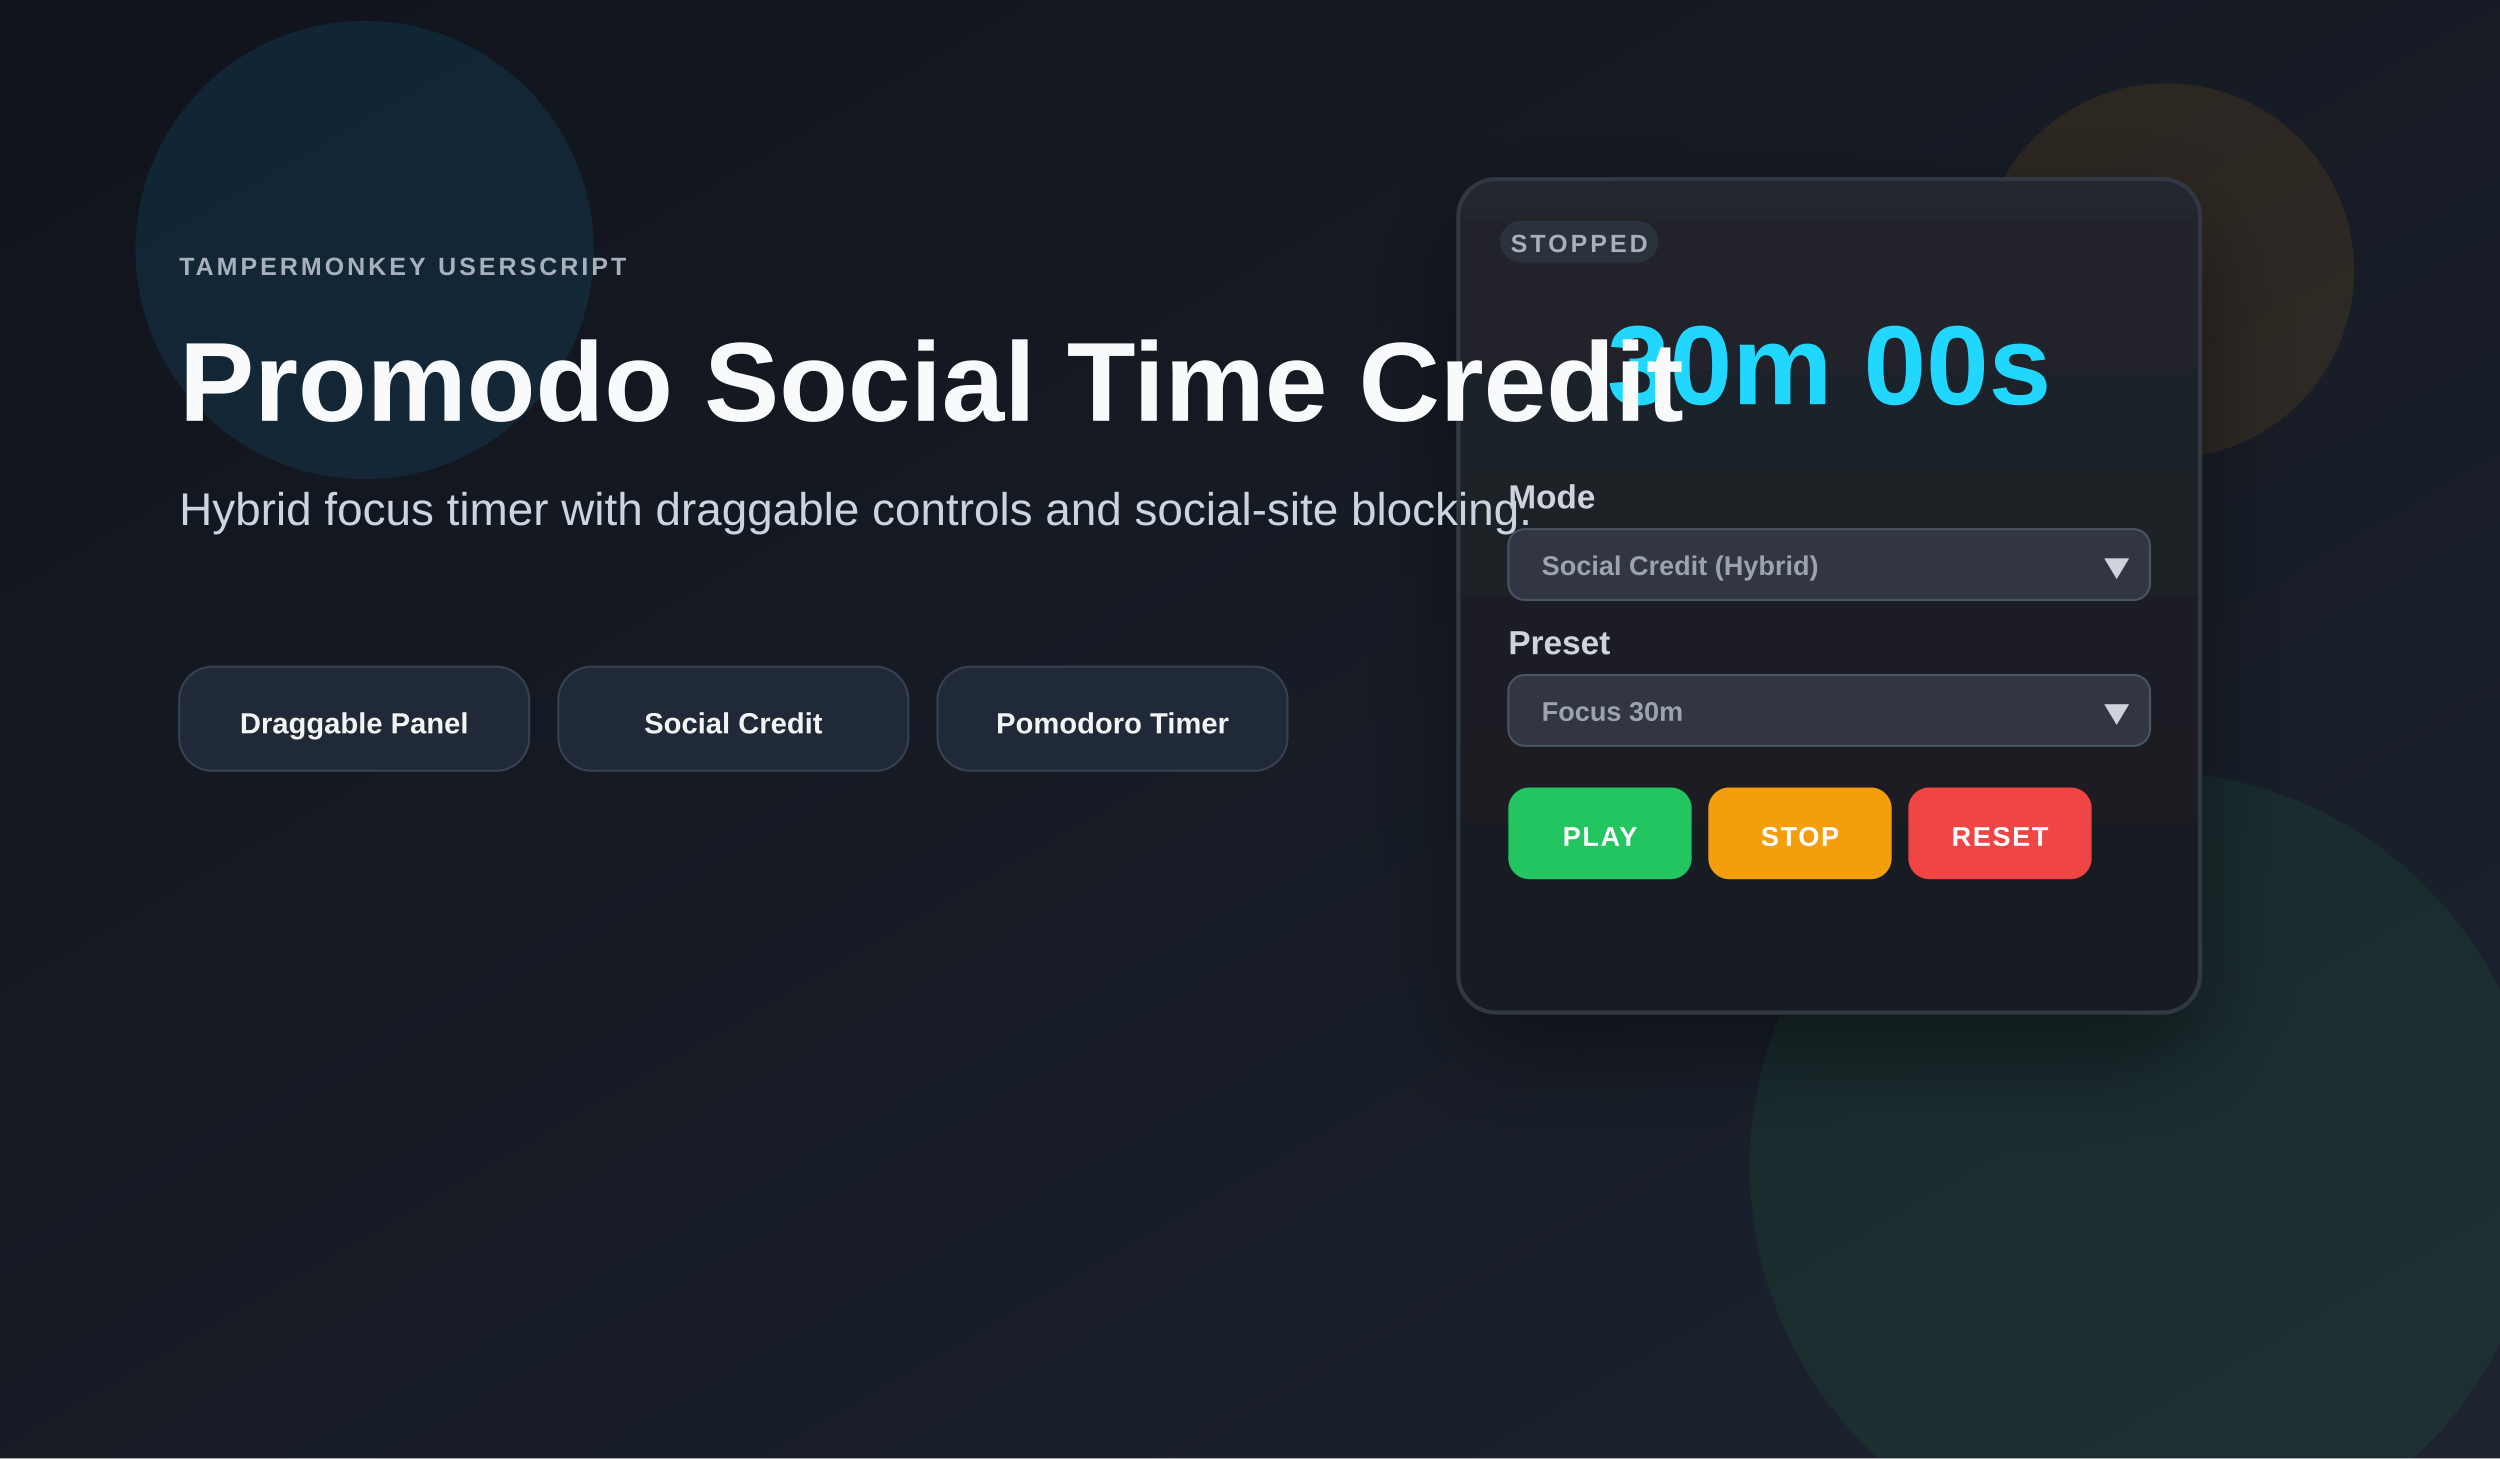
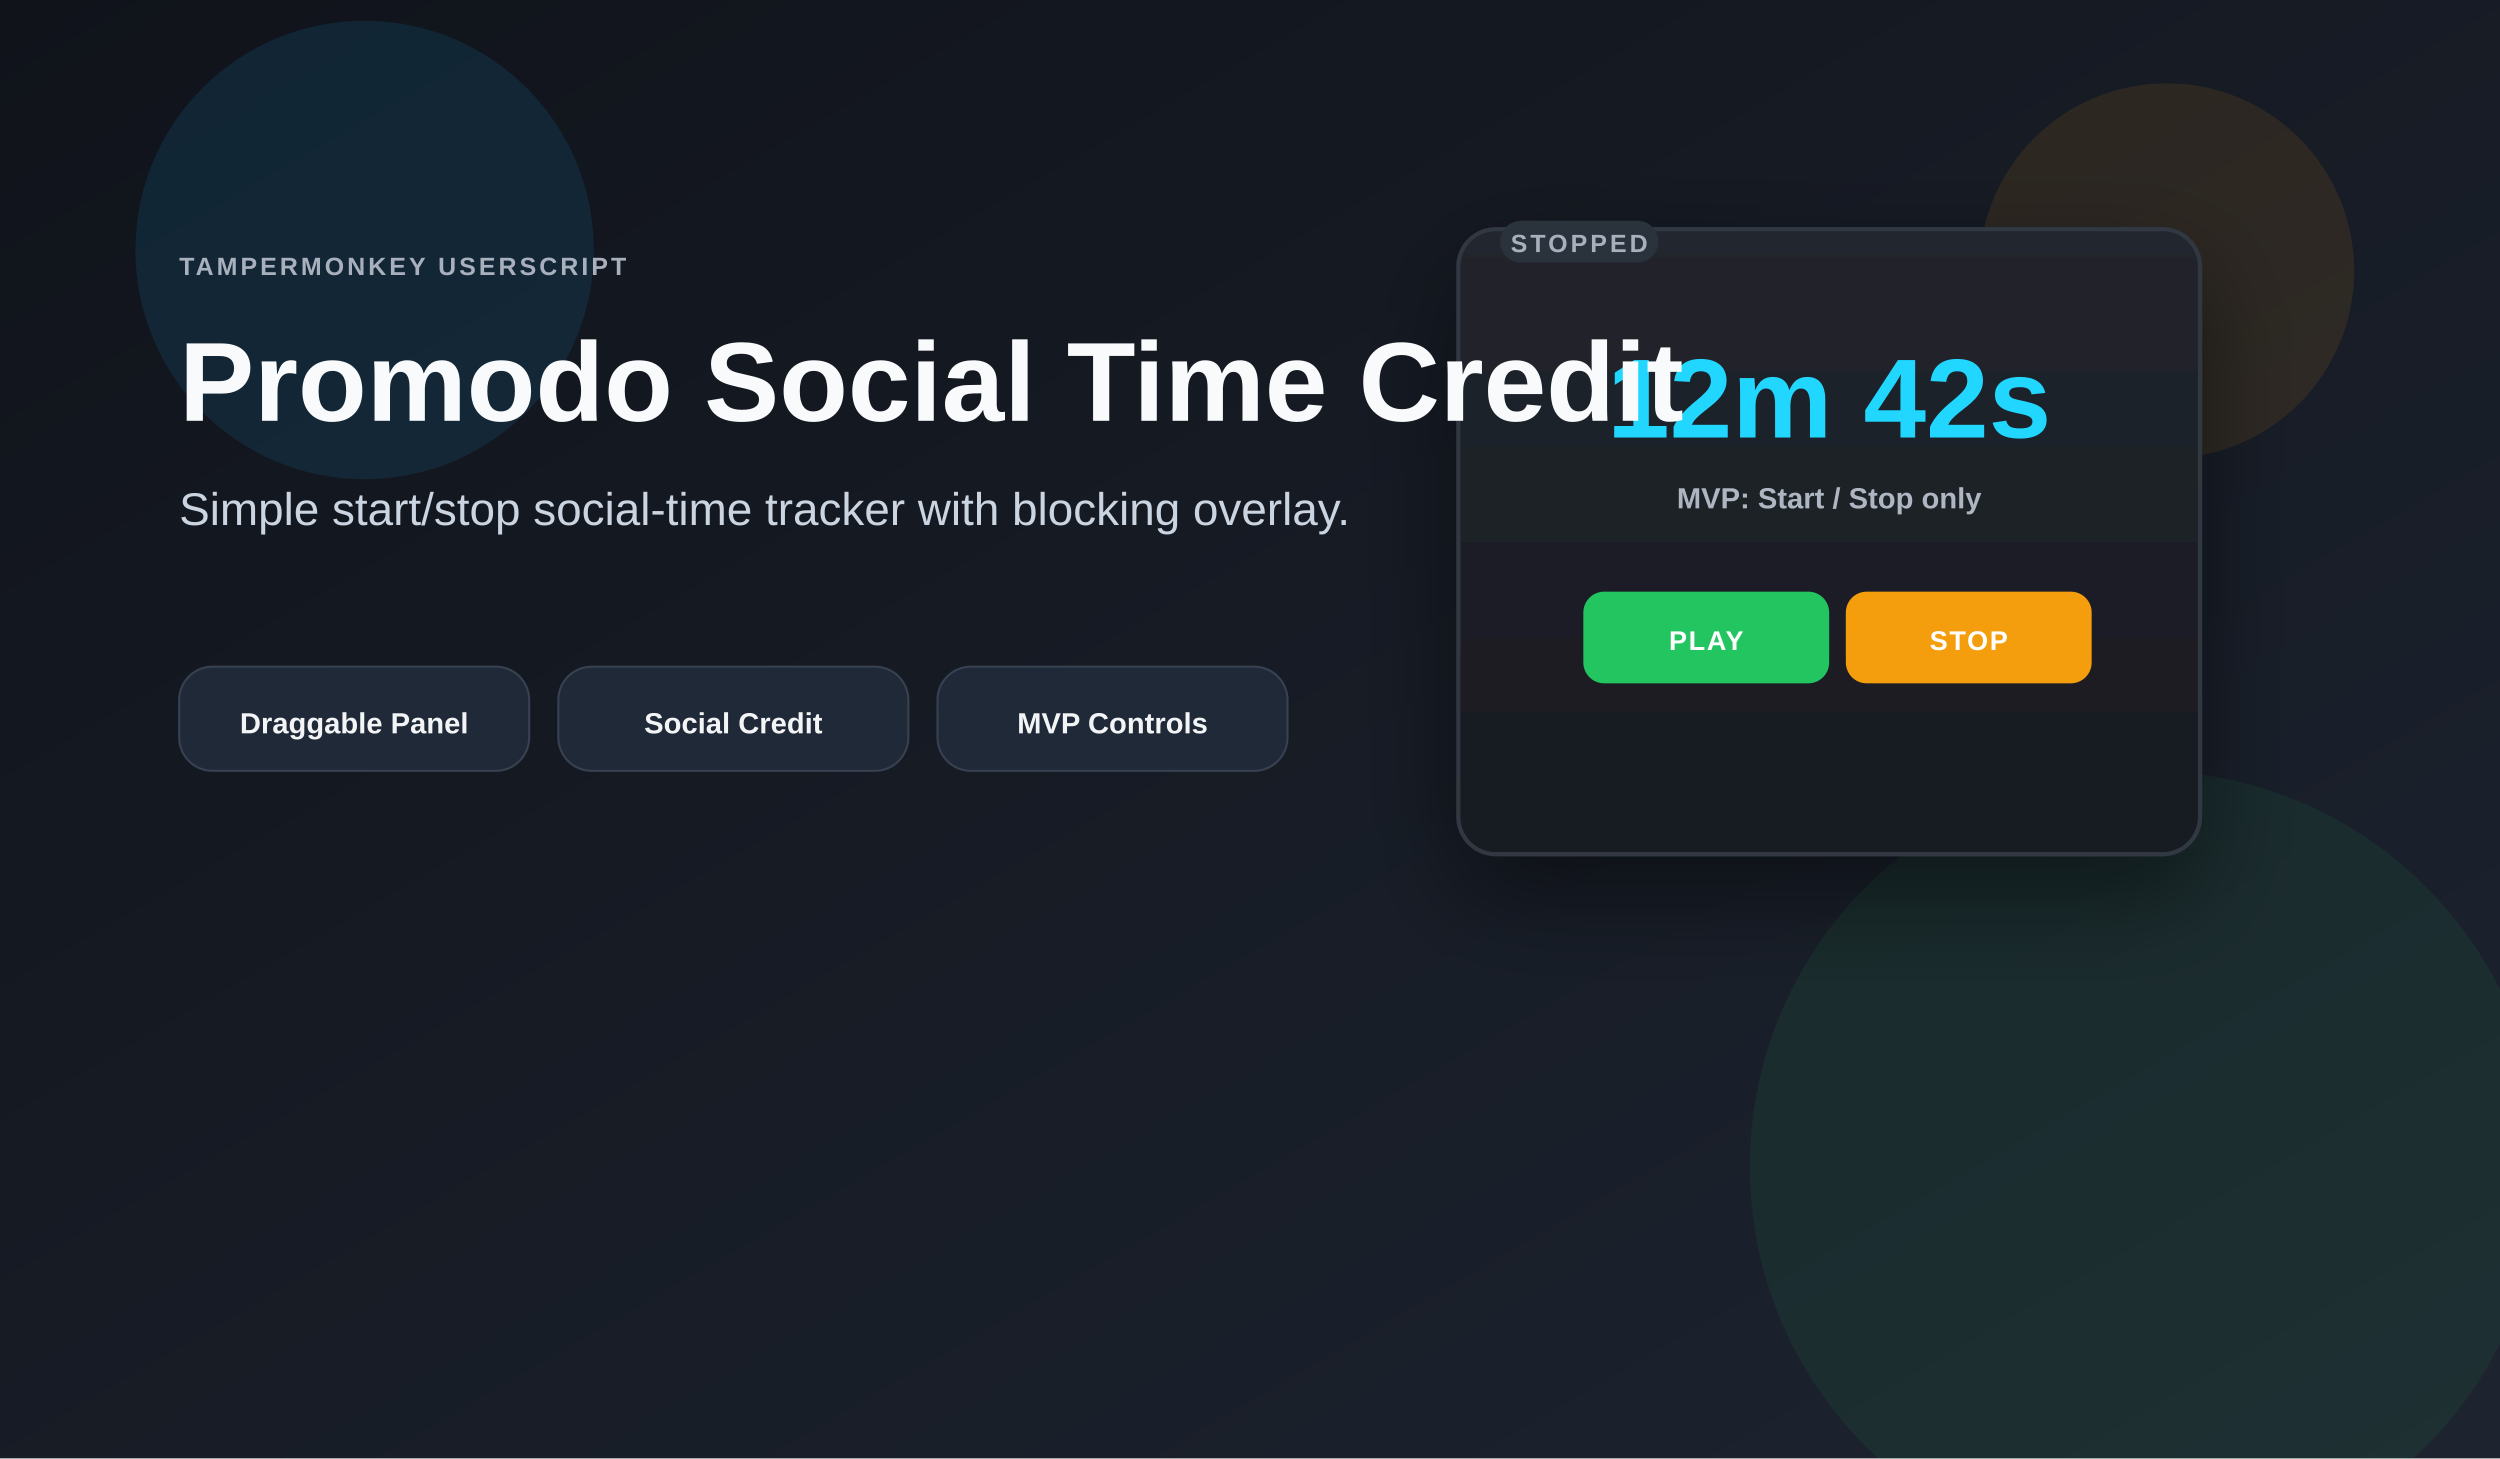
<svg xmlns="http://www.w3.org/2000/svg" width="1200" height="700" viewBox="0 0 1200 700" role="img" aria-labelledby="title desc">
  <defs>
    <linearGradient id="bg" x1="0" y1="0" x2="1" y2="1">
      <stop offset="0%" stop-color="#10131a" />
      <stop offset="100%" stop-color="#1d2430" />
    </linearGradient>
    <linearGradient id="panel" x1="0" y1="0" x2="0" y2="1">
      <stop offset="0%" stop-color="#22252d" />
      <stop offset="100%" stop-color="#171a20" />
    </linearGradient>
    <filter id="shadow" x="-20%" y="-20%" width="140%" height="140%">
      <feDropShadow dx="0" dy="20" stdDeviation="24" flood-color="#000000" flood-opacity="0.45" />
    </filter>
    <style>
-       .label { font: 600 16px Arial, Helvetica, sans-serif; fill: #cfd4dc; }
-       .small { font: 600 13px Arial, Helvetica, sans-serif; fill: #9ca3af; }
      .tiny { font: 700 12px Arial, Helvetica, sans-serif; fill: #a7b0bc; letter-spacing: 0.12em; }
      .time { font: 700 54px Arial, Helvetica, sans-serif; fill: #20d7ff; }
+       .caption { font: 600 14px Arial, Helvetica, sans-serif; fill: #aeb6c2; }
      .buttonText { font: 700 13px Arial, Helvetica, sans-serif; fill: #ffffff; letter-spacing: 0.06em; }
      .chipText { font: 700 14px Arial, Helvetica, sans-serif; fill: #f3f4f6; }
    </style>
  </defs>
  <rect width="1200" height="700" fill="url(#bg)" />
  <circle cx="175" cy="120" r="110" fill="#0ea5e9" opacity="0.12" />
  <circle cx="1030" cy="560" r="190" fill="#22c55e" opacity="0.08" />
  <circle cx="1040" cy="130" r="90" fill="#f59e0b" opacity="0.10" />
  <g filter="url(#shadow)">
-     <rect x="700" y="86" rx="18" ry="18" width="356" height="400" fill="url(#panel)" stroke="#323743" stroke-width="2" />
+     <rect x="700" y="110" rx="18" ry="18" width="356" height="300" fill="url(#panel)" stroke="#323743" stroke-width="2" />
    <rect x="720" y="106" rx="10" ry="10" width="76" height="20" fill="#2b303b" />
    <text x="758" y="121" text-anchor="middle" class="tiny">STOPPED</text>
-     <text x="878" y="194" text-anchor="middle" class="time">30m 00s</text>
-     <text x="724" y="244" class="label">Mode</text>
-     <rect x="724" y="254" rx="8" ry="8" width="308" height="34" fill="#303542" stroke="#4b5563" />
-     <text x="740" y="276" class="small">Social Credit (Hybrid)</text>
-     <polygon points="1010,268 1022,268 1016,278" fill="#cfd4dc" />
-     <text x="724" y="314" class="label">Preset</text>
-     <rect x="724" y="324" rx="8" ry="8" width="308" height="34" fill="#303542" stroke="#4b5563" />
-     <text x="740" y="346" class="small">Focus 30m</text>
-     <polygon points="1010,338 1022,338 1016,348" fill="#cfd4dc" />
-     <rect x="724" y="378" rx="10" ry="10" width="88" height="44" fill="#22c55e" />
-     <rect x="820" y="378" rx="10" ry="10" width="88" height="44" fill="#f59e0b" />
-     <rect x="916" y="378" rx="10" ry="10" width="88" height="44" fill="#ef4444" />
-     <text x="768" y="406" text-anchor="middle" class="buttonText">PLAY</text>
-     <text x="864" y="406" text-anchor="middle" class="buttonText">STOP</text>
-     <text x="960" y="406" text-anchor="middle" class="buttonText">RESET</text>
+     <text x="878" y="210" text-anchor="middle" class="time">12m 42s</text>
+     <text x="878" y="244" text-anchor="middle" class="caption">MVP: Start / Stop only</text>
+     <rect x="760" y="284" rx="10" ry="10" width="118" height="44" fill="#22c55e" />
+     <rect x="886" y="284" rx="10" ry="10" width="118" height="44" fill="#f59e0b" />
+     <text x="819" y="312" text-anchor="middle" class="buttonText">PLAY</text>
+     <text x="945" y="312" text-anchor="middle" class="buttonText">STOP</text>
  </g>
  <g>
    <text x="86" y="132" class="tiny">TAMPERMONKEY USERSCRIPT</text>
    <text x="86" y="202" fill="#f8fafc" font-family="Arial, Helvetica, sans-serif" font-size="54" font-weight="800">Promodo Social Time Credit</text>
-     <text x="86" y="252" fill="#cbd5e1" font-family="Arial, Helvetica, sans-serif" font-size="22" font-weight="500">Hybrid focus timer with draggable controls and social-site blocking.</text>
+     <text x="86" y="252" fill="#cbd5e1" font-family="Arial, Helvetica, sans-serif" font-size="22" font-weight="500">Simple start/stop social-time tracker with blocking overlay.</text>
    <rect x="86" y="320" rx="16" ry="16" width="168" height="50" fill="#1f2937" stroke="#374151" />
    <text x="170" y="352" text-anchor="middle" class="chipText">Draggable Panel</text>
    <rect x="268" y="320" rx="16" ry="16" width="168" height="50" fill="#1f2937" stroke="#374151" />
    <text x="352" y="352" text-anchor="middle" class="chipText">Social Credit</text>
    <rect x="450" y="320" rx="16" ry="16" width="168" height="50" fill="#1f2937" stroke="#374151" />
-     <text x="534" y="352" text-anchor="middle" class="chipText">Pomodoro Timer</text>
+     <text x="534" y="352" text-anchor="middle" class="chipText">MVP Controls</text>
  </g>
</svg>
